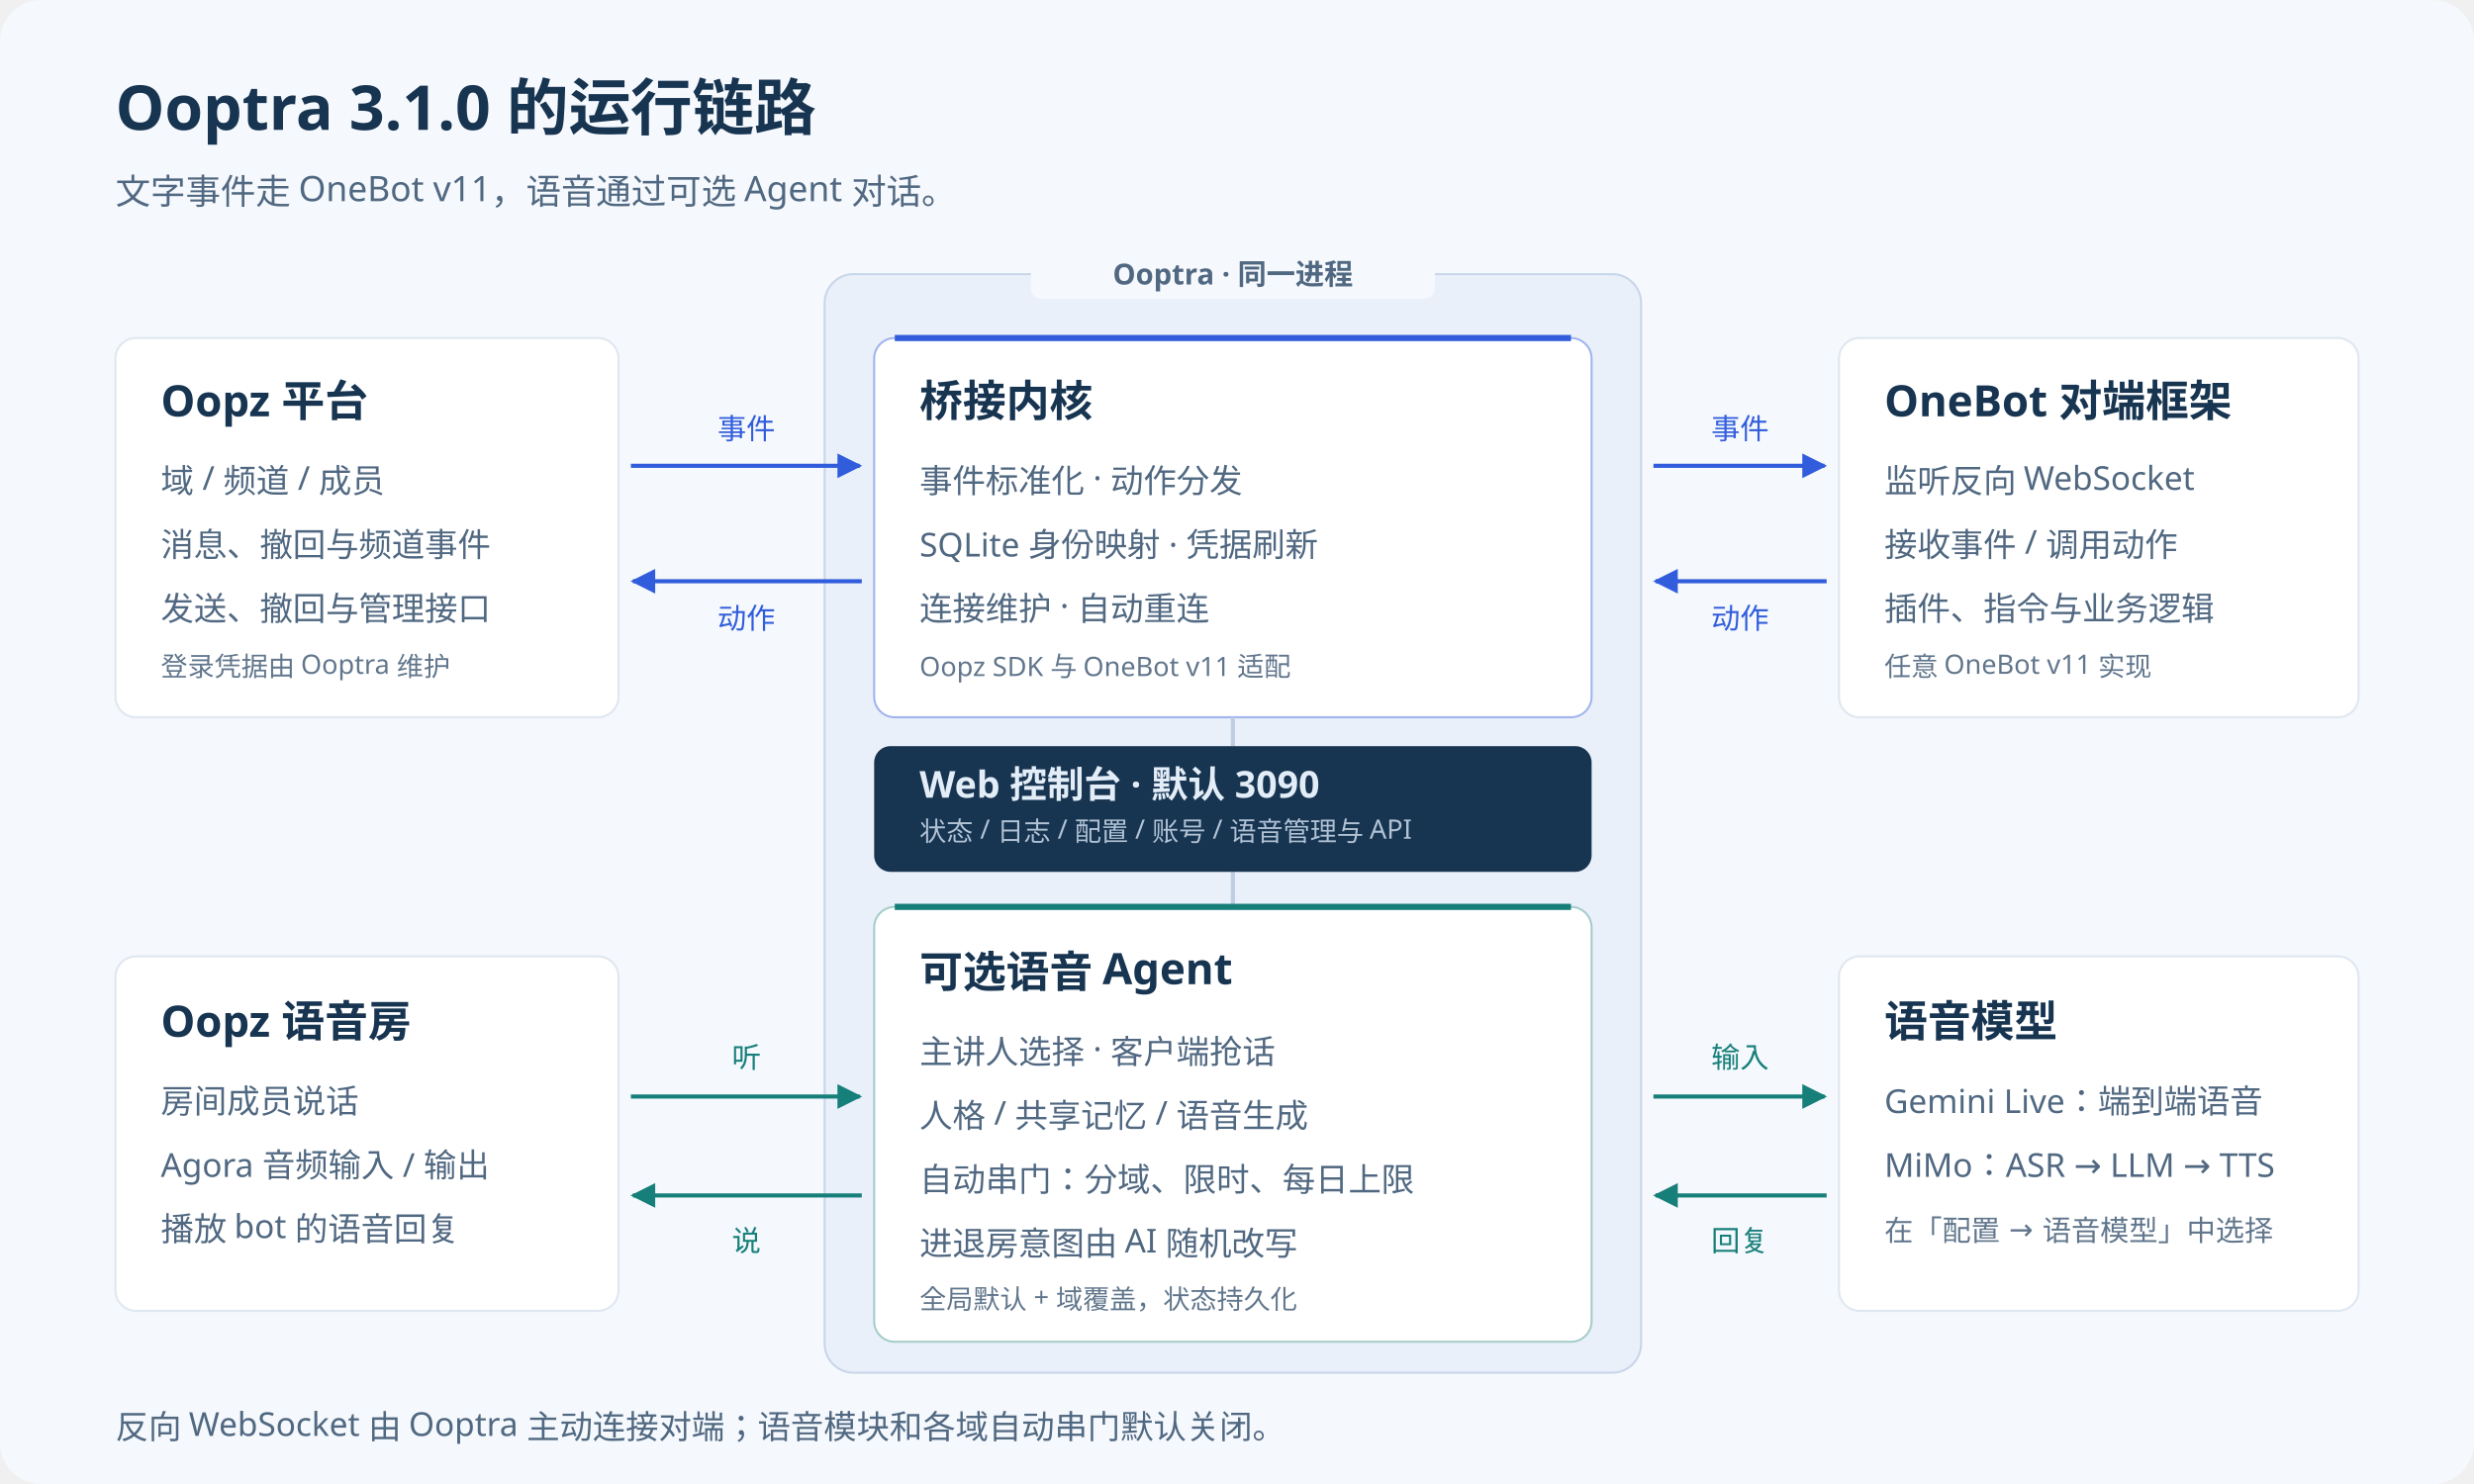
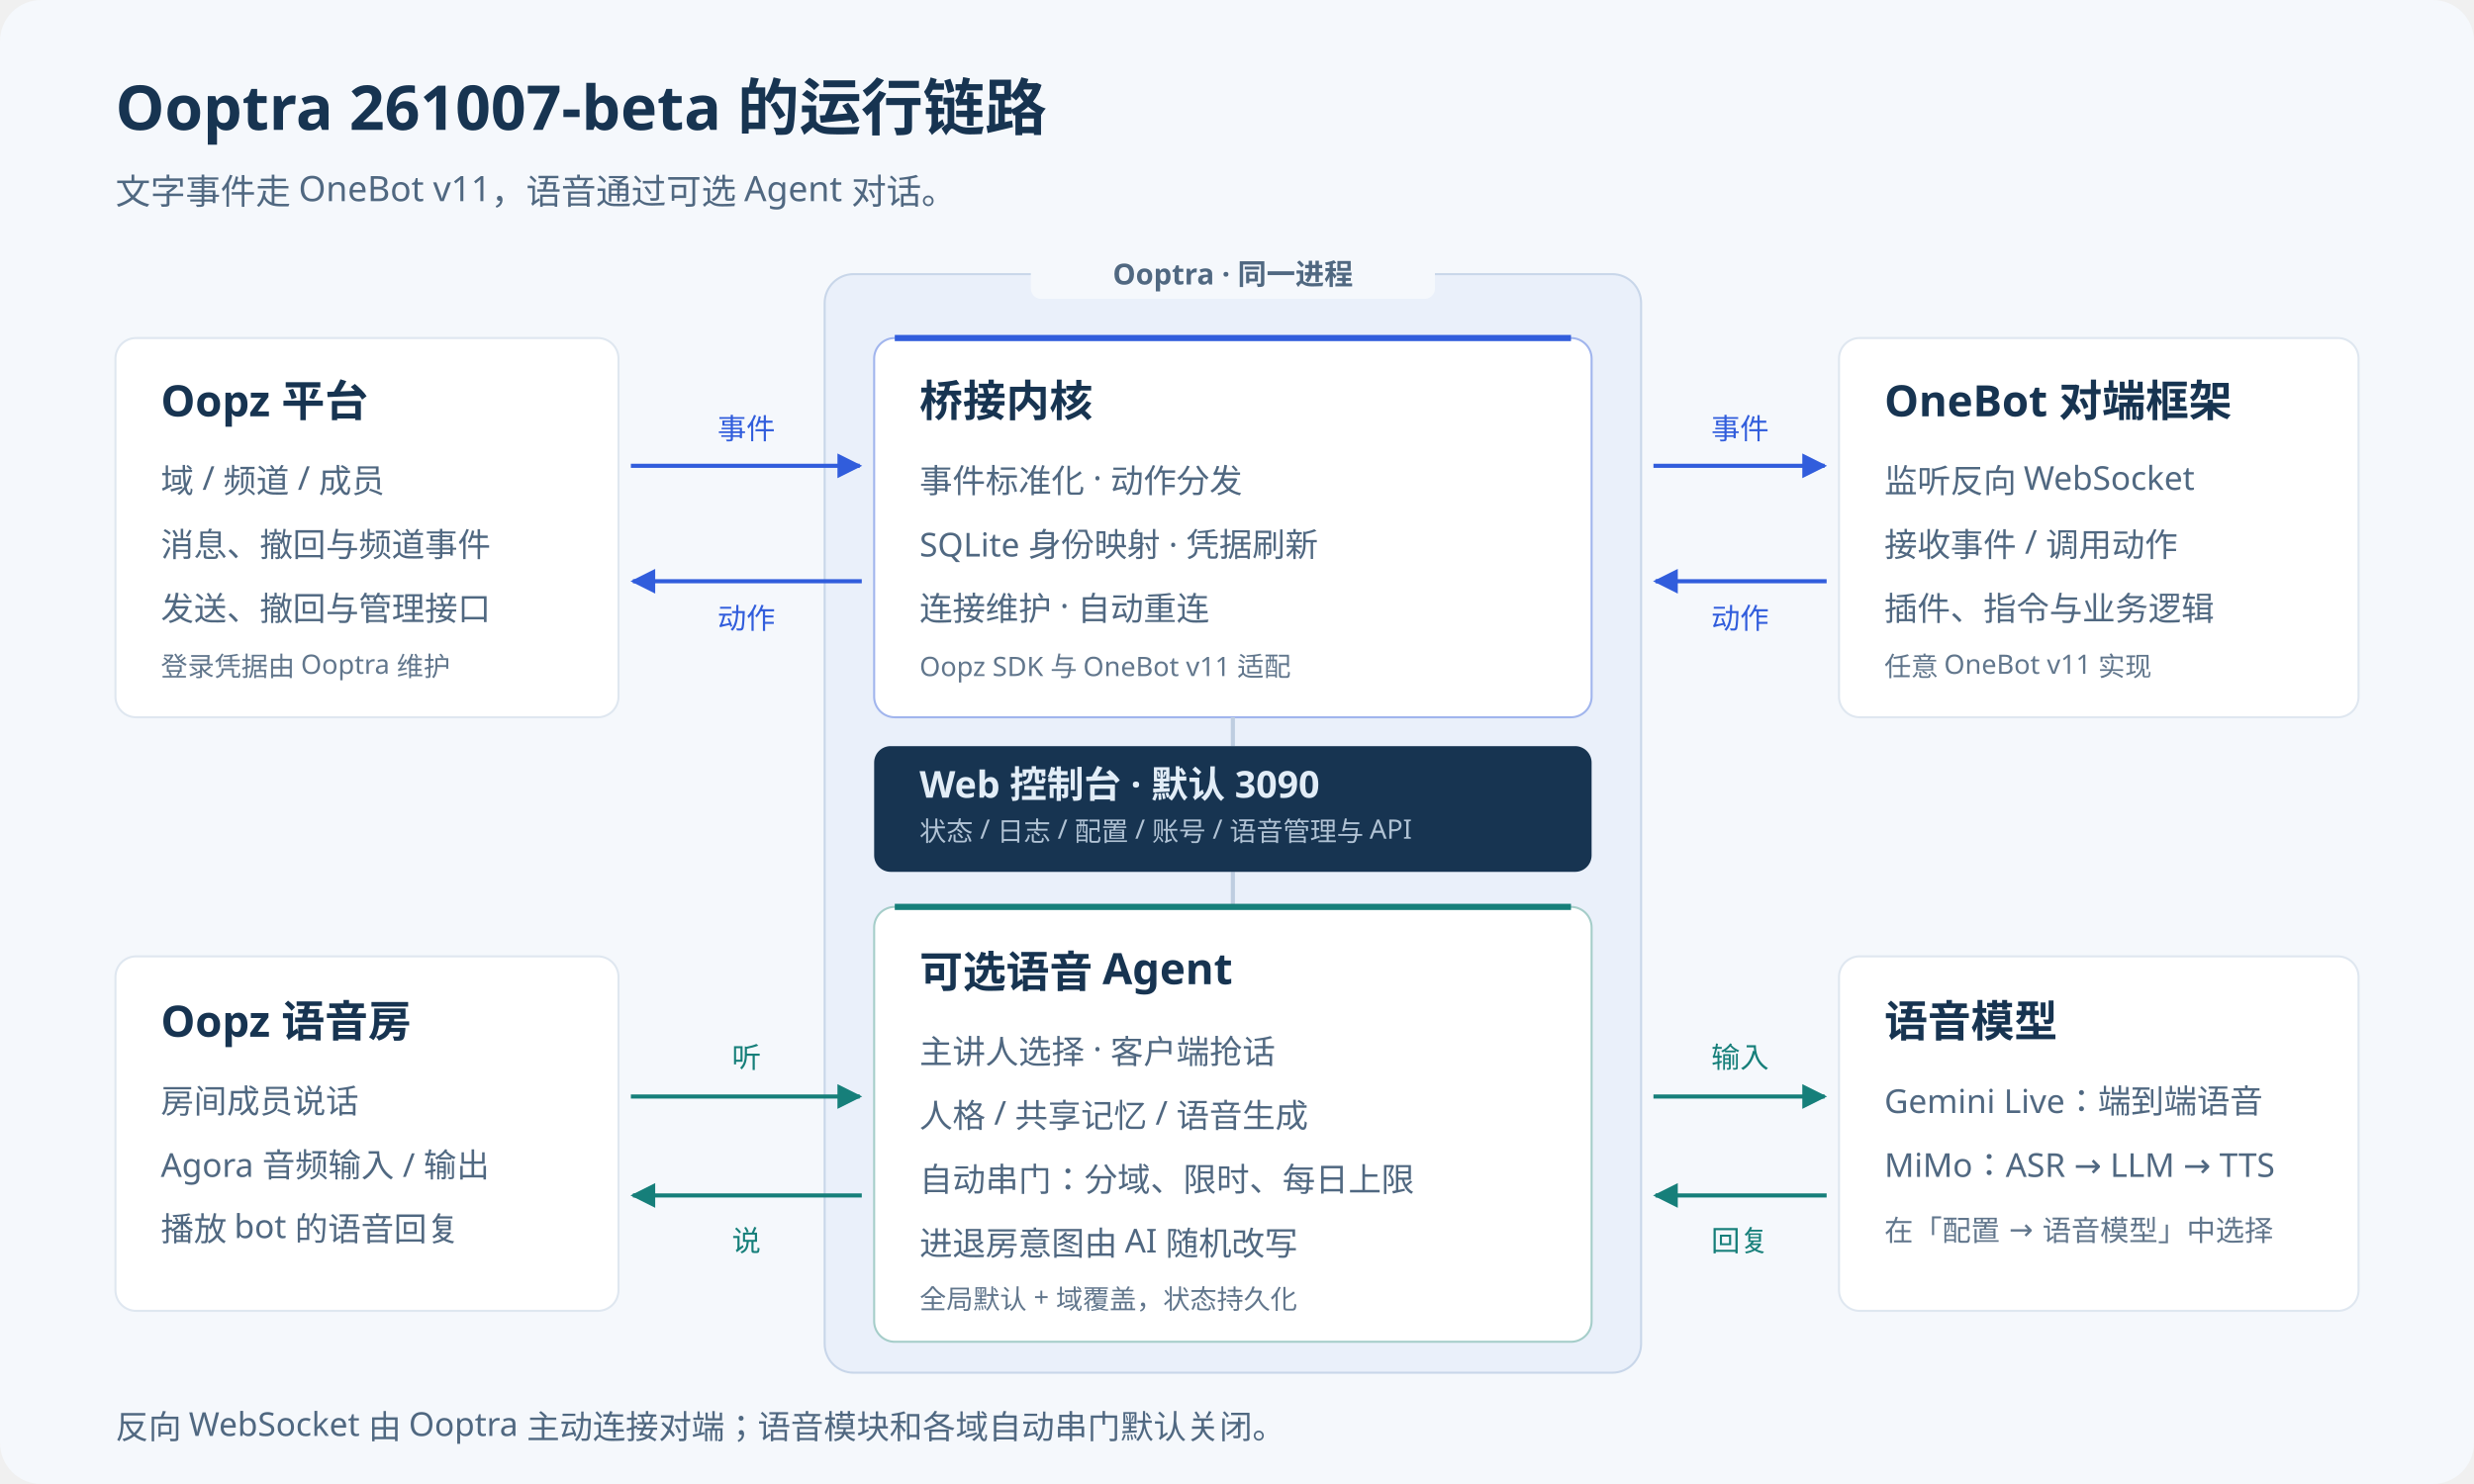
<svg xmlns="http://www.w3.org/2000/svg" width="1200" height="720" viewBox="0 0 1200 720" role="img" aria-labelledby="map-title map-desc">
  <defs>
    <marker id="map-arrow-blue" viewBox="0 0 10 10" refX="9" refY="5" markerWidth="6" markerHeight="6" orient="auto-start-reverse">
      <path d="M0 0l10 5-10 5Z" fill="#315DDC" />
    </marker>
    <marker id="map-arrow-teal" viewBox="0 0 10 10" refX="9" refY="5" markerWidth="6" markerHeight="6" orient="auto-start-reverse">
      <path d="M0 0l10 5-10 5Z" fill="#167F7A" />
    </marker>
  </defs>
  <g font-family="Segoe UI, Microsoft YaHei UI, PingFang SC, sans-serif">
    <rect width="1200" height="720" rx="20" fill="#F5F8FC" />
-     <text x="56" y="63" font-size="30" font-weight="650" fill="#173451">Ooptra 3.1.0 的运行链路</text>
+     <text x="56" y="63" font-size="30" font-weight="650" fill="#173451">Ooptra 261007-beta 的运行链路</text>
    <text x="56" y="99" font-size="17" fill="#506881">文字事件走 OneBot v11，语音通过可选 Agent 对话。</text>
    <rect x="400" y="133" width="396" height="533" rx="14" fill="#EAF0FA" stroke="#C8D6E9" />
    <rect x="500" y="120" width="196" height="25" rx="5" fill="#F5F8FC" />
    <text x="598" y="138" text-anchor="middle" font-size="14" font-weight="600" fill="#506881">Ooptra · 同一进程</text>
    <rect x="56" y="164" width="244" height="184" rx="10" fill="#FFFFFF" stroke="#DFE7F0" />
    <text x="78" y="202" font-size="21" font-weight="650" fill="#173451">Oopz 平台</text>
    <text x="78" y="239" font-size="16" fill="#506881">域 / 频道 / 成员</text>
    <text x="78" y="270" font-size="16" fill="#506881">消息、撤回与频道事件</text>
    <text x="78" y="301" font-size="16" fill="#506881">发送、撤回与管理接口</text>
    <text x="78" y="328" font-size="13" fill="#61768C">登录凭据由 Ooptra 维护</text>
    <rect x="424" y="164" width="348" height="184" rx="10" fill="#FFFFFF" stroke="#A1B5ED" />
    <path d="M434 164h328" stroke="#315DDC" stroke-width="3" />
    <text x="446" y="202" font-size="21" font-weight="650" fill="#173451">桥接内核</text>
    <text x="446" y="239" font-size="16" fill="#506881">事件标准化 · 动作分发</text>
    <text x="446" y="270" font-size="16" fill="#506881">SQLite 身份映射 · 凭据刷新</text>
    <text x="446" y="301" font-size="16" fill="#506881">连接维护 · 自动重连</text>
    <text x="446" y="328" font-size="13" fill="#61768C">Oopz SDK 与 OneBot v11 适配</text>
    <rect x="892" y="164" width="252" height="184" rx="10" fill="#FFFFFF" stroke="#DFE7F0" />
    <text x="914" y="202" font-size="21" font-weight="650" fill="#173451">OneBot 对端框架</text>
    <text x="914" y="239" font-size="16" fill="#506881">监听反向 WebSocket</text>
    <text x="914" y="270" font-size="16" fill="#506881">接收事件 / 调用动作</text>
    <text x="914" y="301" font-size="16" fill="#506881">插件、指令与业务逻辑</text>
    <text x="914" y="328" font-size="13" fill="#61768C">任意 OneBot v11 实现</text>
    <g fill="none" stroke="#315DDC" stroke-width="2" marker-end="url(#map-arrow-blue)">
      <path d="M306 226h111" />
      <path d="M418 282H307" />
      <path d="M802 226h83" />
      <path d="M886 282h-83" />
    </g>
    <g font-size="14" text-anchor="middle" fill="#315DDC">
      <text x="362" y="213">事件</text>
      <text x="362" y="305">动作</text>
      <text x="844" y="213">事件</text>
      <text x="844" y="305">动作</text>
    </g>
    <path d="M598 348v14M598 423v17" stroke="#BECDE0" stroke-width="2" />
    <rect x="424" y="362" width="348" height="61" rx="8" fill="#173451" />
    <text x="446" y="387" font-size="18" font-weight="600" fill="#E2EDF7">Web 控制台 · 默认 3090</text>
    <text x="446" y="408" font-size="13" fill="#B0C2D4">状态 / 日志 / 配置 / 账号 / 语音管理与 API</text>
    <rect x="56" y="464" width="244" height="172" rx="10" fill="#FFFFFF" stroke="#DFE7F0" />
    <text x="78" y="503" font-size="21" font-weight="650" fill="#173451">Oopz 语音房</text>
    <text x="78" y="540" font-size="16" fill="#506881">房间成员说话</text>
    <text x="78" y="571" font-size="16" fill="#506881">Agora 音频输入 / 输出</text>
    <text x="78" y="602" font-size="16" fill="#506881">播放 bot 的语音回复</text>
    <rect x="424" y="440" width="348" height="211" rx="10" fill="#FFFFFF" stroke="#A5CDC9" />
    <path d="M434 440h328" stroke="#167F7A" stroke-width="3" />
    <text x="446" y="479" font-size="21" font-weight="650" fill="#173451">可选语音 Agent</text>
    <text x="446" y="516" font-size="16" fill="#506881">主讲人选择 · 客户端抢话</text>
    <text x="446" y="547" font-size="16" fill="#506881">人格 / 共享记忆 / 语音生成</text>
    <text x="446" y="578" font-size="16" fill="#506881">自动串门：分域、限时、每日上限</text>
    <text x="446" y="609" font-size="16" fill="#506881">进退房意图由 AI 随机改写</text>
    <text x="446" y="635" font-size="13" fill="#61768C">全局默认 + 域覆盖，状态持久化</text>
    <rect x="892" y="464" width="252" height="172" rx="10" fill="#FFFFFF" stroke="#DFE7F0" />
    <text x="914" y="503" font-size="21" font-weight="650" fill="#173451">语音模型</text>
    <text x="914" y="540" font-size="16" fill="#506881">Gemini Live：端到端语音</text>
    <text x="914" y="571" font-size="16" fill="#506881">MiMo：ASR → LLM → TTS</text>
    <text x="914" y="602" font-size="14" fill="#61768C">在「配置 → 语音模型」中选择</text>
    <g fill="none" stroke="#167F7A" stroke-width="2" marker-end="url(#map-arrow-teal)">
      <path d="M306 532h111" />
      <path d="M418 580H307" />
      <path d="M802 532h83" />
      <path d="M886 580h-83" />
    </g>
    <g font-size="14" text-anchor="middle" fill="#167F7A">
      <text x="362" y="518">听</text>
      <text x="362" y="607">说</text>
      <text x="844" y="518">输入</text>
      <text x="844" y="607">回复</text>
    </g>
    <text x="56" y="698" font-size="16" fill="#506881">反向 WebSocket 由 Ooptra 主动连接对端；语音模块和各域自动串门默认关闭。</text>
  </g>
</svg>
